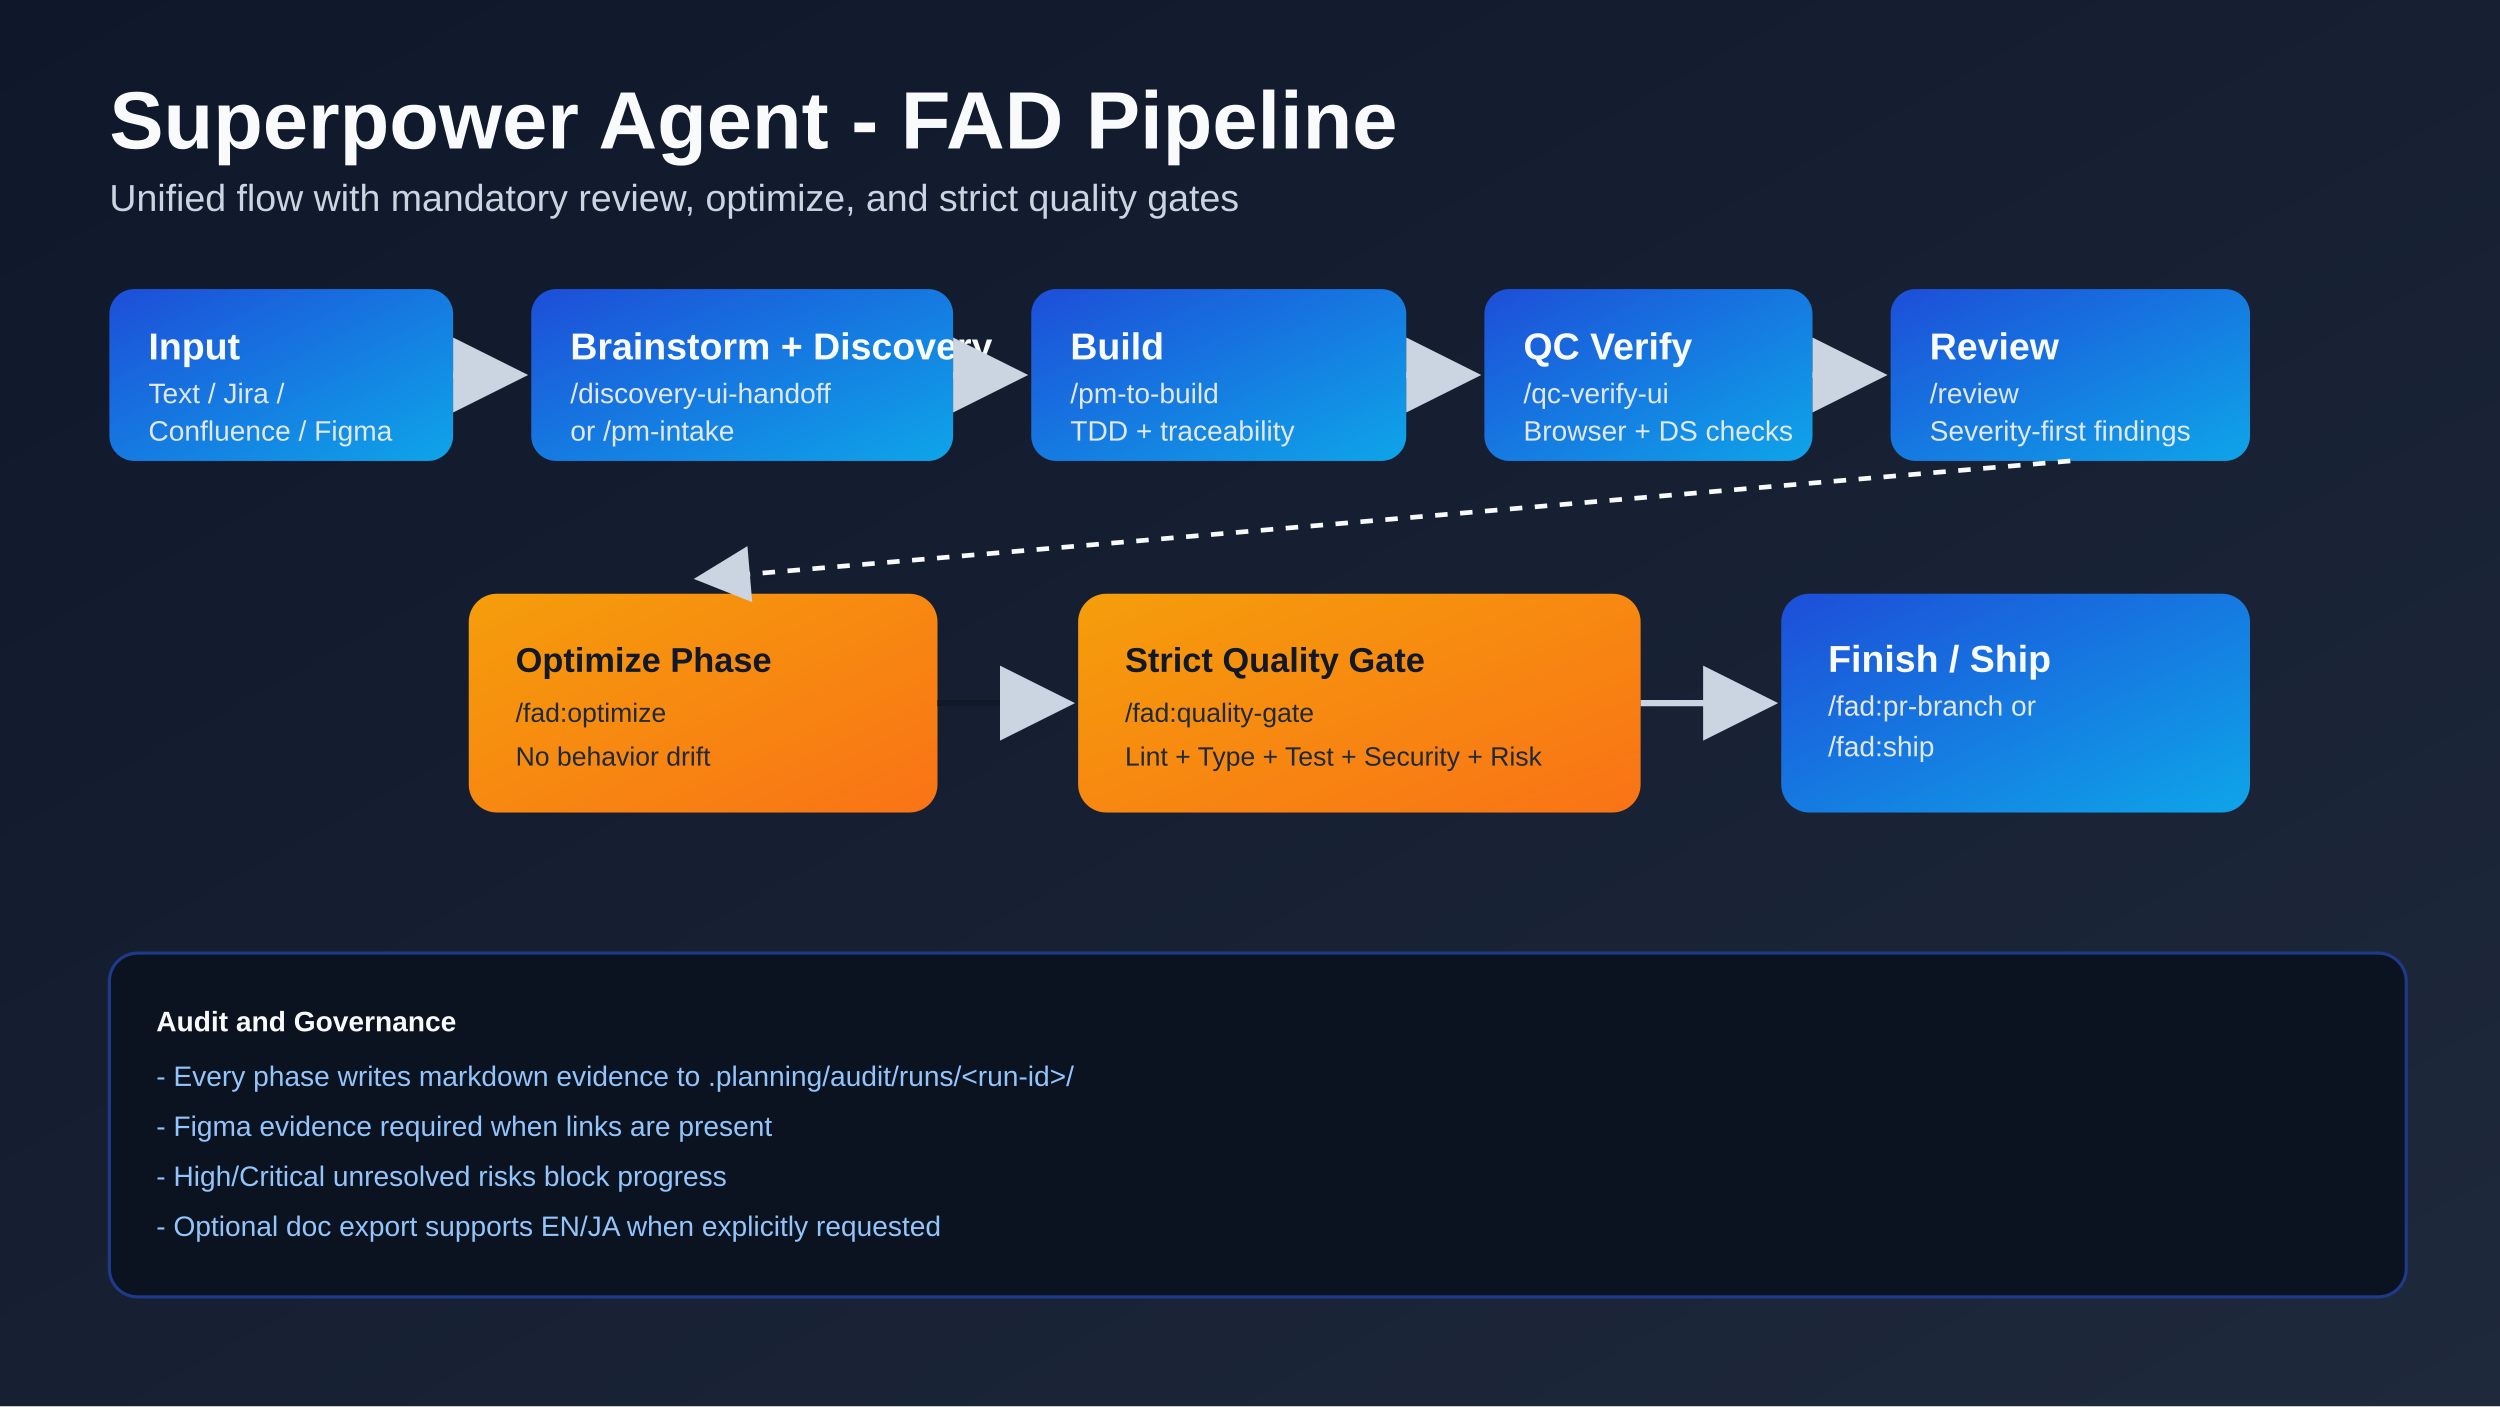
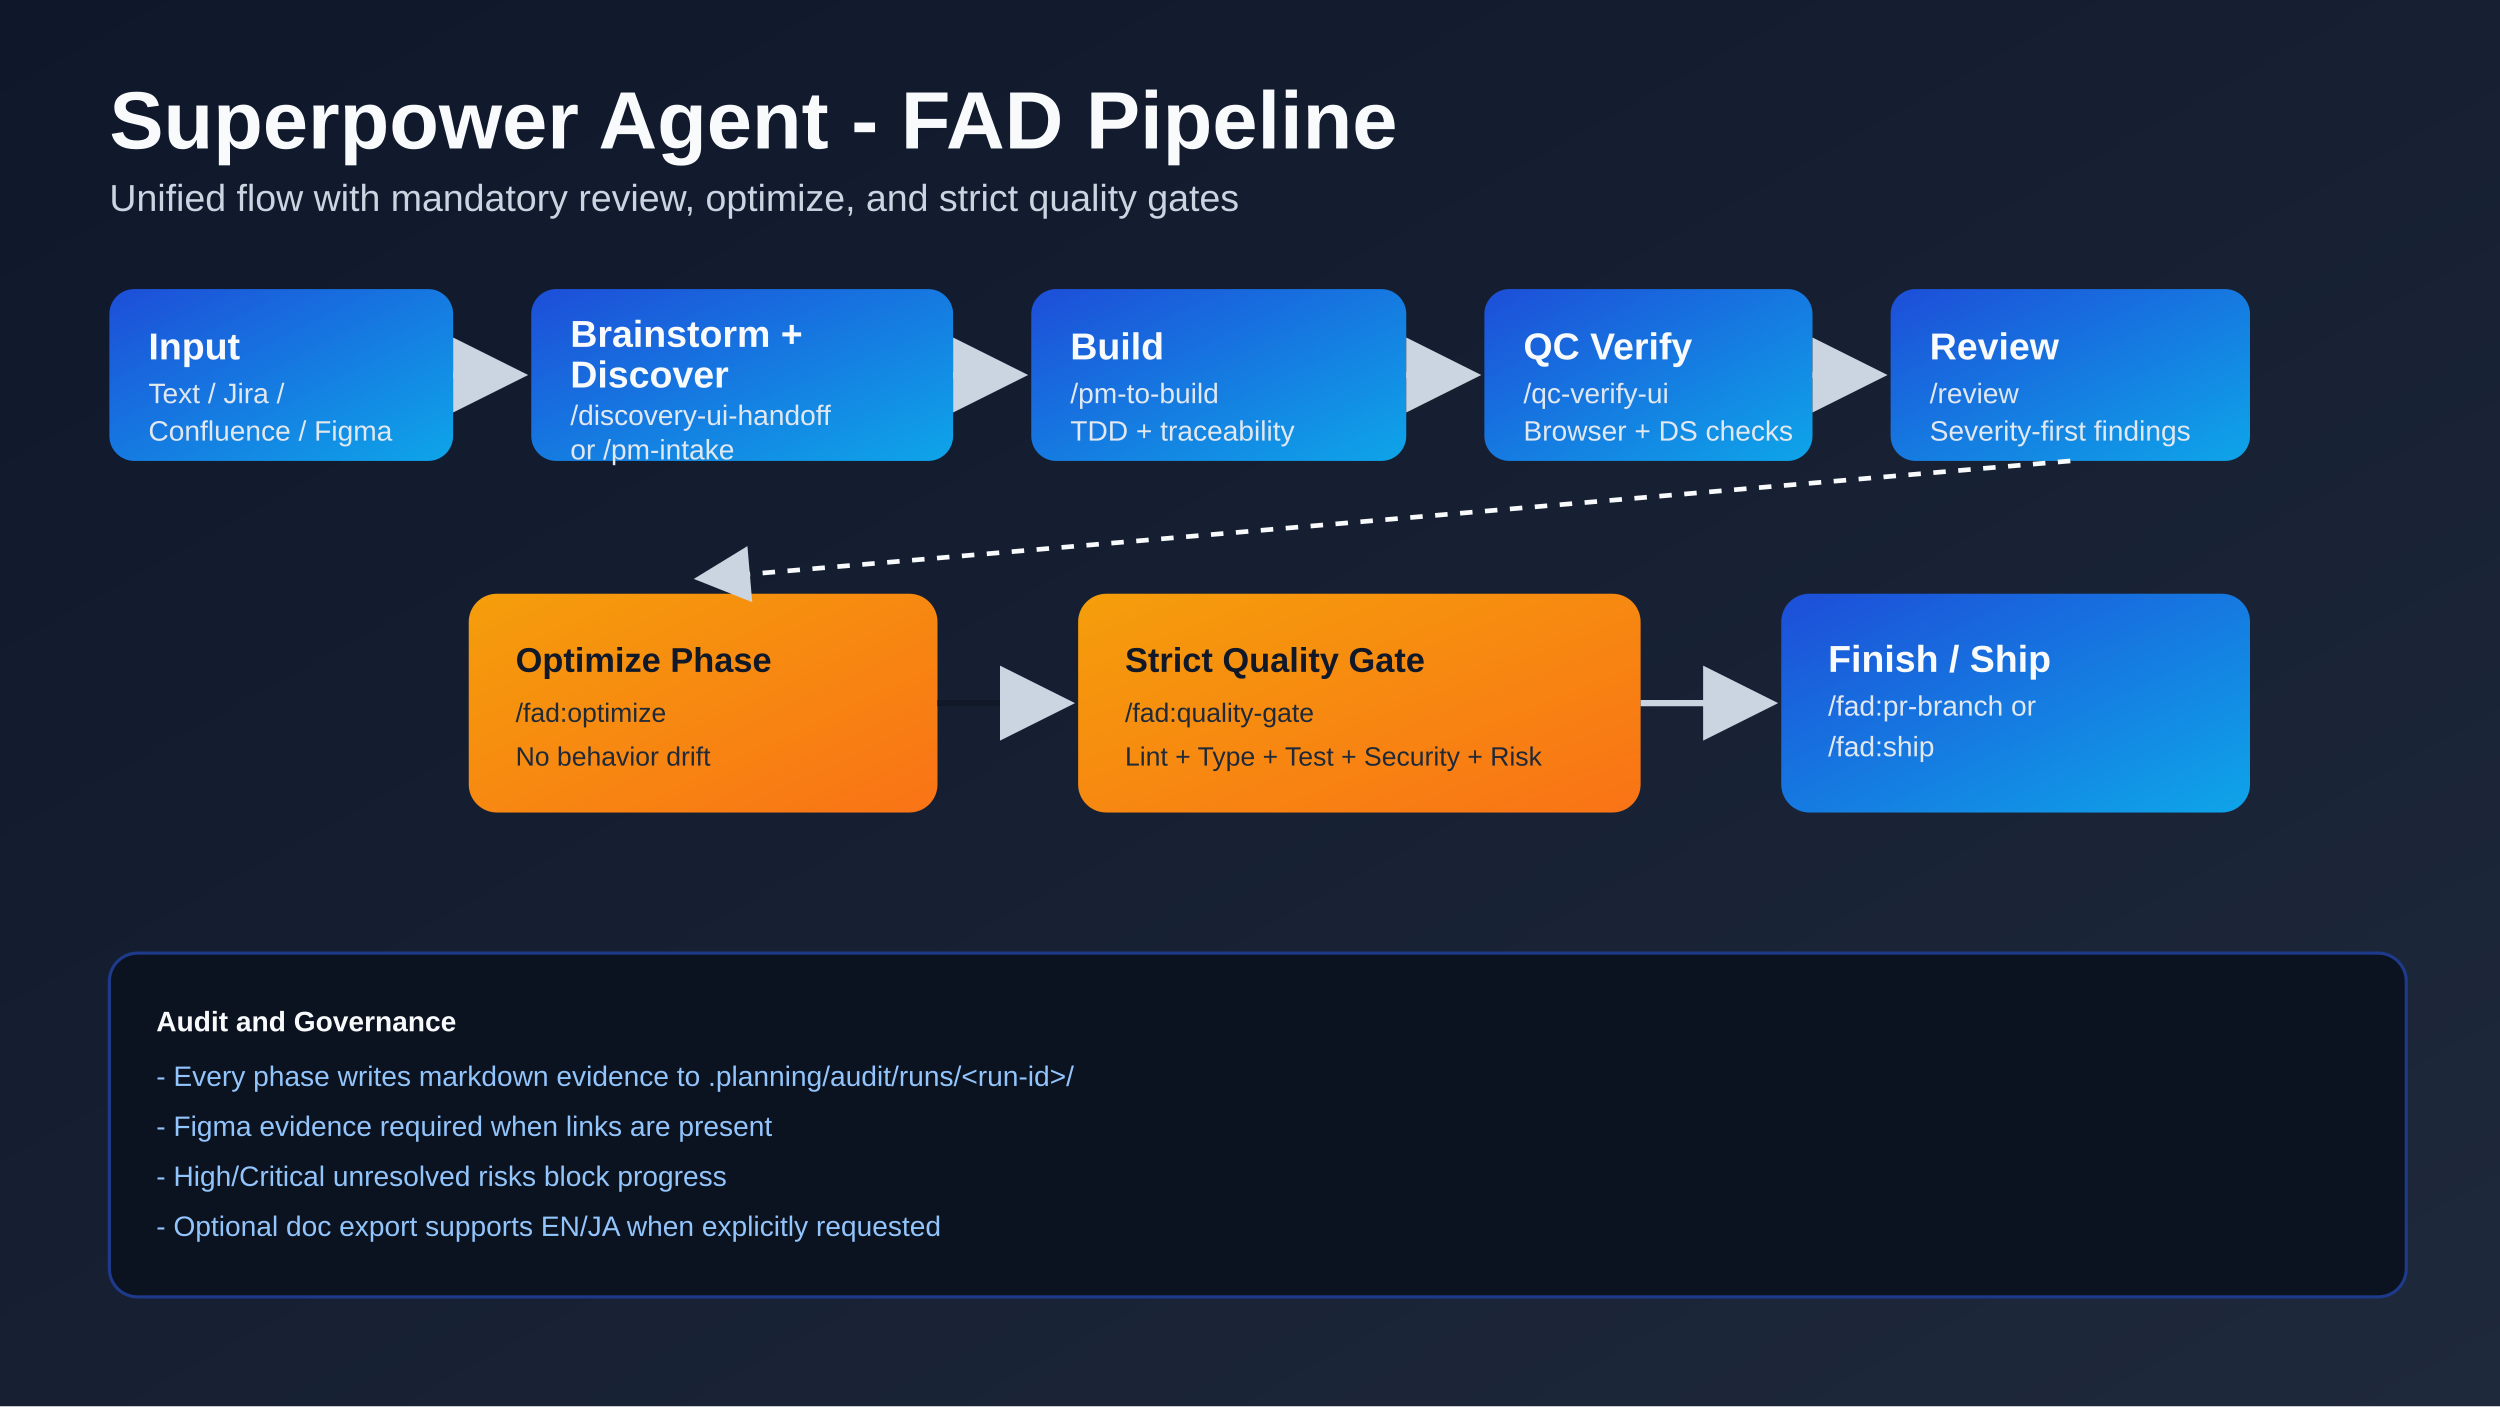
<svg xmlns="http://www.w3.org/2000/svg" width="1600" height="900" viewBox="0 0 1600 900" role="img" aria-labelledby="title desc">
  <defs>
    <linearGradient id="bg" x1="0" y1="0" x2="1" y2="1">
      <stop offset="0%" stop-color="#0f172a" />
      <stop offset="100%" stop-color="#1e293b" />
    </linearGradient>
    <linearGradient id="card" x1="0" y1="0" x2="1" y2="1">
      <stop offset="0%" stop-color="#1d4ed8" />
      <stop offset="100%" stop-color="#0ea5e9" />
    </linearGradient>
    <linearGradient id="gate" x1="0" y1="0" x2="1" y2="1">
      <stop offset="0%" stop-color="#f59e0b" />
      <stop offset="100%" stop-color="#f97316" />
    </linearGradient>
    <style>
      .title { font-family: "Segoe UI", Arial, sans-serif; font-size: 52px; font-weight: 700; fill: #f8fafc; }
      .subtitle { font-family: "Segoe UI", Arial, sans-serif; font-size: 24px; fill: #cbd5e1; }
      .card-title { font-family: "Segoe UI", Arial, sans-serif; font-size: 24px; font-weight: 700; fill: #f8fafc; }
      .card-text { font-family: "Segoe UI", Arial, sans-serif; font-size: 18px; fill: #e2e8f0; }
      .gate-title { font-family: "Segoe UI", Arial, sans-serif; font-size: 22px; font-weight: 700; fill: #111827; }
      .gate-text { font-family: "Segoe UI", Arial, sans-serif; font-size: 17px; fill: #1f2937; }
      .note { font-family: "Segoe UI", Arial, sans-serif; font-size: 18px; fill: #93c5fd; }
      .label { font-family: "Segoe UI", Arial, sans-serif; font-size: 18px; font-weight: 700; fill: #f8fafc; }
    </style>
    <marker id="arrow" markerWidth="12" markerHeight="12" refX="10" refY="6" orient="auto">
      <path d="M0,0 L12,6 L0,12 z" fill="#cbd5e1" />
    </marker>
  </defs>
  <rect x="0" y="0" width="1600" height="900" fill="url(#bg)" />
  <text x="70" y="95" class="title">Superpower Agent - FAD Pipeline</text>
  <text x="70" y="135" class="subtitle">Unified flow with mandatory review, optimize, and strict quality gates</text>
  <rect x="70" y="185" width="220" height="110" rx="16" fill="url(#card)" />
  <text x="95" y="230" class="card-title">Input</text>
  <text x="95" y="258" class="card-text">Text / Jira /</text>
  <text x="95" y="282" class="card-text">Confluence / Figma</text>
  <rect x="340" y="185" width="270" height="110" rx="16" fill="url(#card)" />
-   <text x="365" y="230" class="card-title">Brainstorm + Discovery</text>
-   <text x="365" y="258" class="card-text">/discovery-ui-handoff</text>
-   <text x="365" y="282" class="card-text">or /pm-intake</text>
+   <text x="365" y="222" class="card-title">Brainstorm +</text>
+   <text x="365" y="248" class="card-title">Discover</text>
+   <text x="365" y="272" class="card-text">/discovery-ui-handoff</text>
+   <text x="365" y="294" class="card-text">or /pm-intake</text>
  <rect x="660" y="185" width="240" height="110" rx="16" fill="url(#card)" />
  <text x="685" y="230" class="card-title">Build</text>
  <text x="685" y="258" class="card-text">/pm-to-build</text>
  <text x="685" y="282" class="card-text">TDD + traceability</text>
  <rect x="950" y="185" width="210" height="110" rx="16" fill="url(#card)" />
  <text x="975" y="230" class="card-title">QC Verify</text>
  <text x="975" y="258" class="card-text">/qc-verify-ui</text>
  <text x="975" y="282" class="card-text">Browser + DS checks</text>
  <rect x="1210" y="185" width="230" height="110" rx="16" fill="url(#card)" />
  <text x="1235" y="230" class="card-title">Review</text>
  <text x="1235" y="258" class="card-text">/review</text>
  <text x="1235" y="282" class="card-text">Severity-first findings</text>
  <line x1="290" y1="240" x2="330" y2="240" stroke="#cbd5e1" stroke-width="4" marker-end="url(#arrow)" />
  <line x1="610" y1="240" x2="650" y2="240" stroke="#cbd5e1" stroke-width="4" marker-end="url(#arrow)" />
  <line x1="900" y1="240" x2="940" y2="240" stroke="#cbd5e1" stroke-width="4" marker-end="url(#arrow)" />
  <line x1="1160" y1="240" x2="1200" y2="240" stroke="#cbd5e1" stroke-width="4" marker-end="url(#arrow)" />
  <rect x="300" y="380" width="300" height="140" rx="18" fill="url(#gate)" />
  <text x="330" y="430" class="gate-title">Optimize Phase</text>
  <text x="330" y="462" class="gate-text">/fad:optimize</text>
  <text x="330" y="490" class="gate-text">No behavior drift</text>
  <rect x="690" y="380" width="360" height="140" rx="18" fill="url(#gate)" />
  <text x="720" y="430" class="gate-title">Strict Quality Gate</text>
  <text x="720" y="462" class="gate-text">/fad:quality-gate</text>
  <text x="720" y="490" class="gate-text">Lint + Type + Test + Security + Risk</text>
  <rect x="1140" y="380" width="300" height="140" rx="18" fill="url(#card)" />
  <text x="1170" y="430" class="card-title">Finish / Ship</text>
  <text x="1170" y="458" class="card-text">/fad:pr-branch or</text>
  <text x="1170" y="484" class="card-text">/fad:ship</text>
  <line x1="1325" y1="295" x2="450" y2="370" stroke="#f8fafc" stroke-width="3" stroke-dasharray="8 8" marker-end="url(#arrow)" />
  <line x1="600" y1="450" x2="680" y2="450" stroke="#111827" stroke-width="4" marker-end="url(#arrow)" />
  <line x1="1050" y1="450" x2="1130" y2="450" stroke="#cbd5e1" stroke-width="4" marker-end="url(#arrow)" />
  <rect x="70" y="610" width="1470" height="220" rx="18" fill="#0b1220" stroke="#1e3a8a" stroke-width="2" />
  <text x="100" y="660" class="label">Audit and Governance</text>
  <text x="100" y="695" class="note">- Every phase writes markdown evidence to .planning/audit/runs/&lt;run-id&gt;/</text>
  <text x="100" y="727" class="note">- Figma evidence required when links are present</text>
  <text x="100" y="759" class="note">- High/Critical unresolved risks block progress</text>
  <text x="100" y="791" class="note">- Optional doc export supports EN/JA when explicitly requested</text>
</svg>
